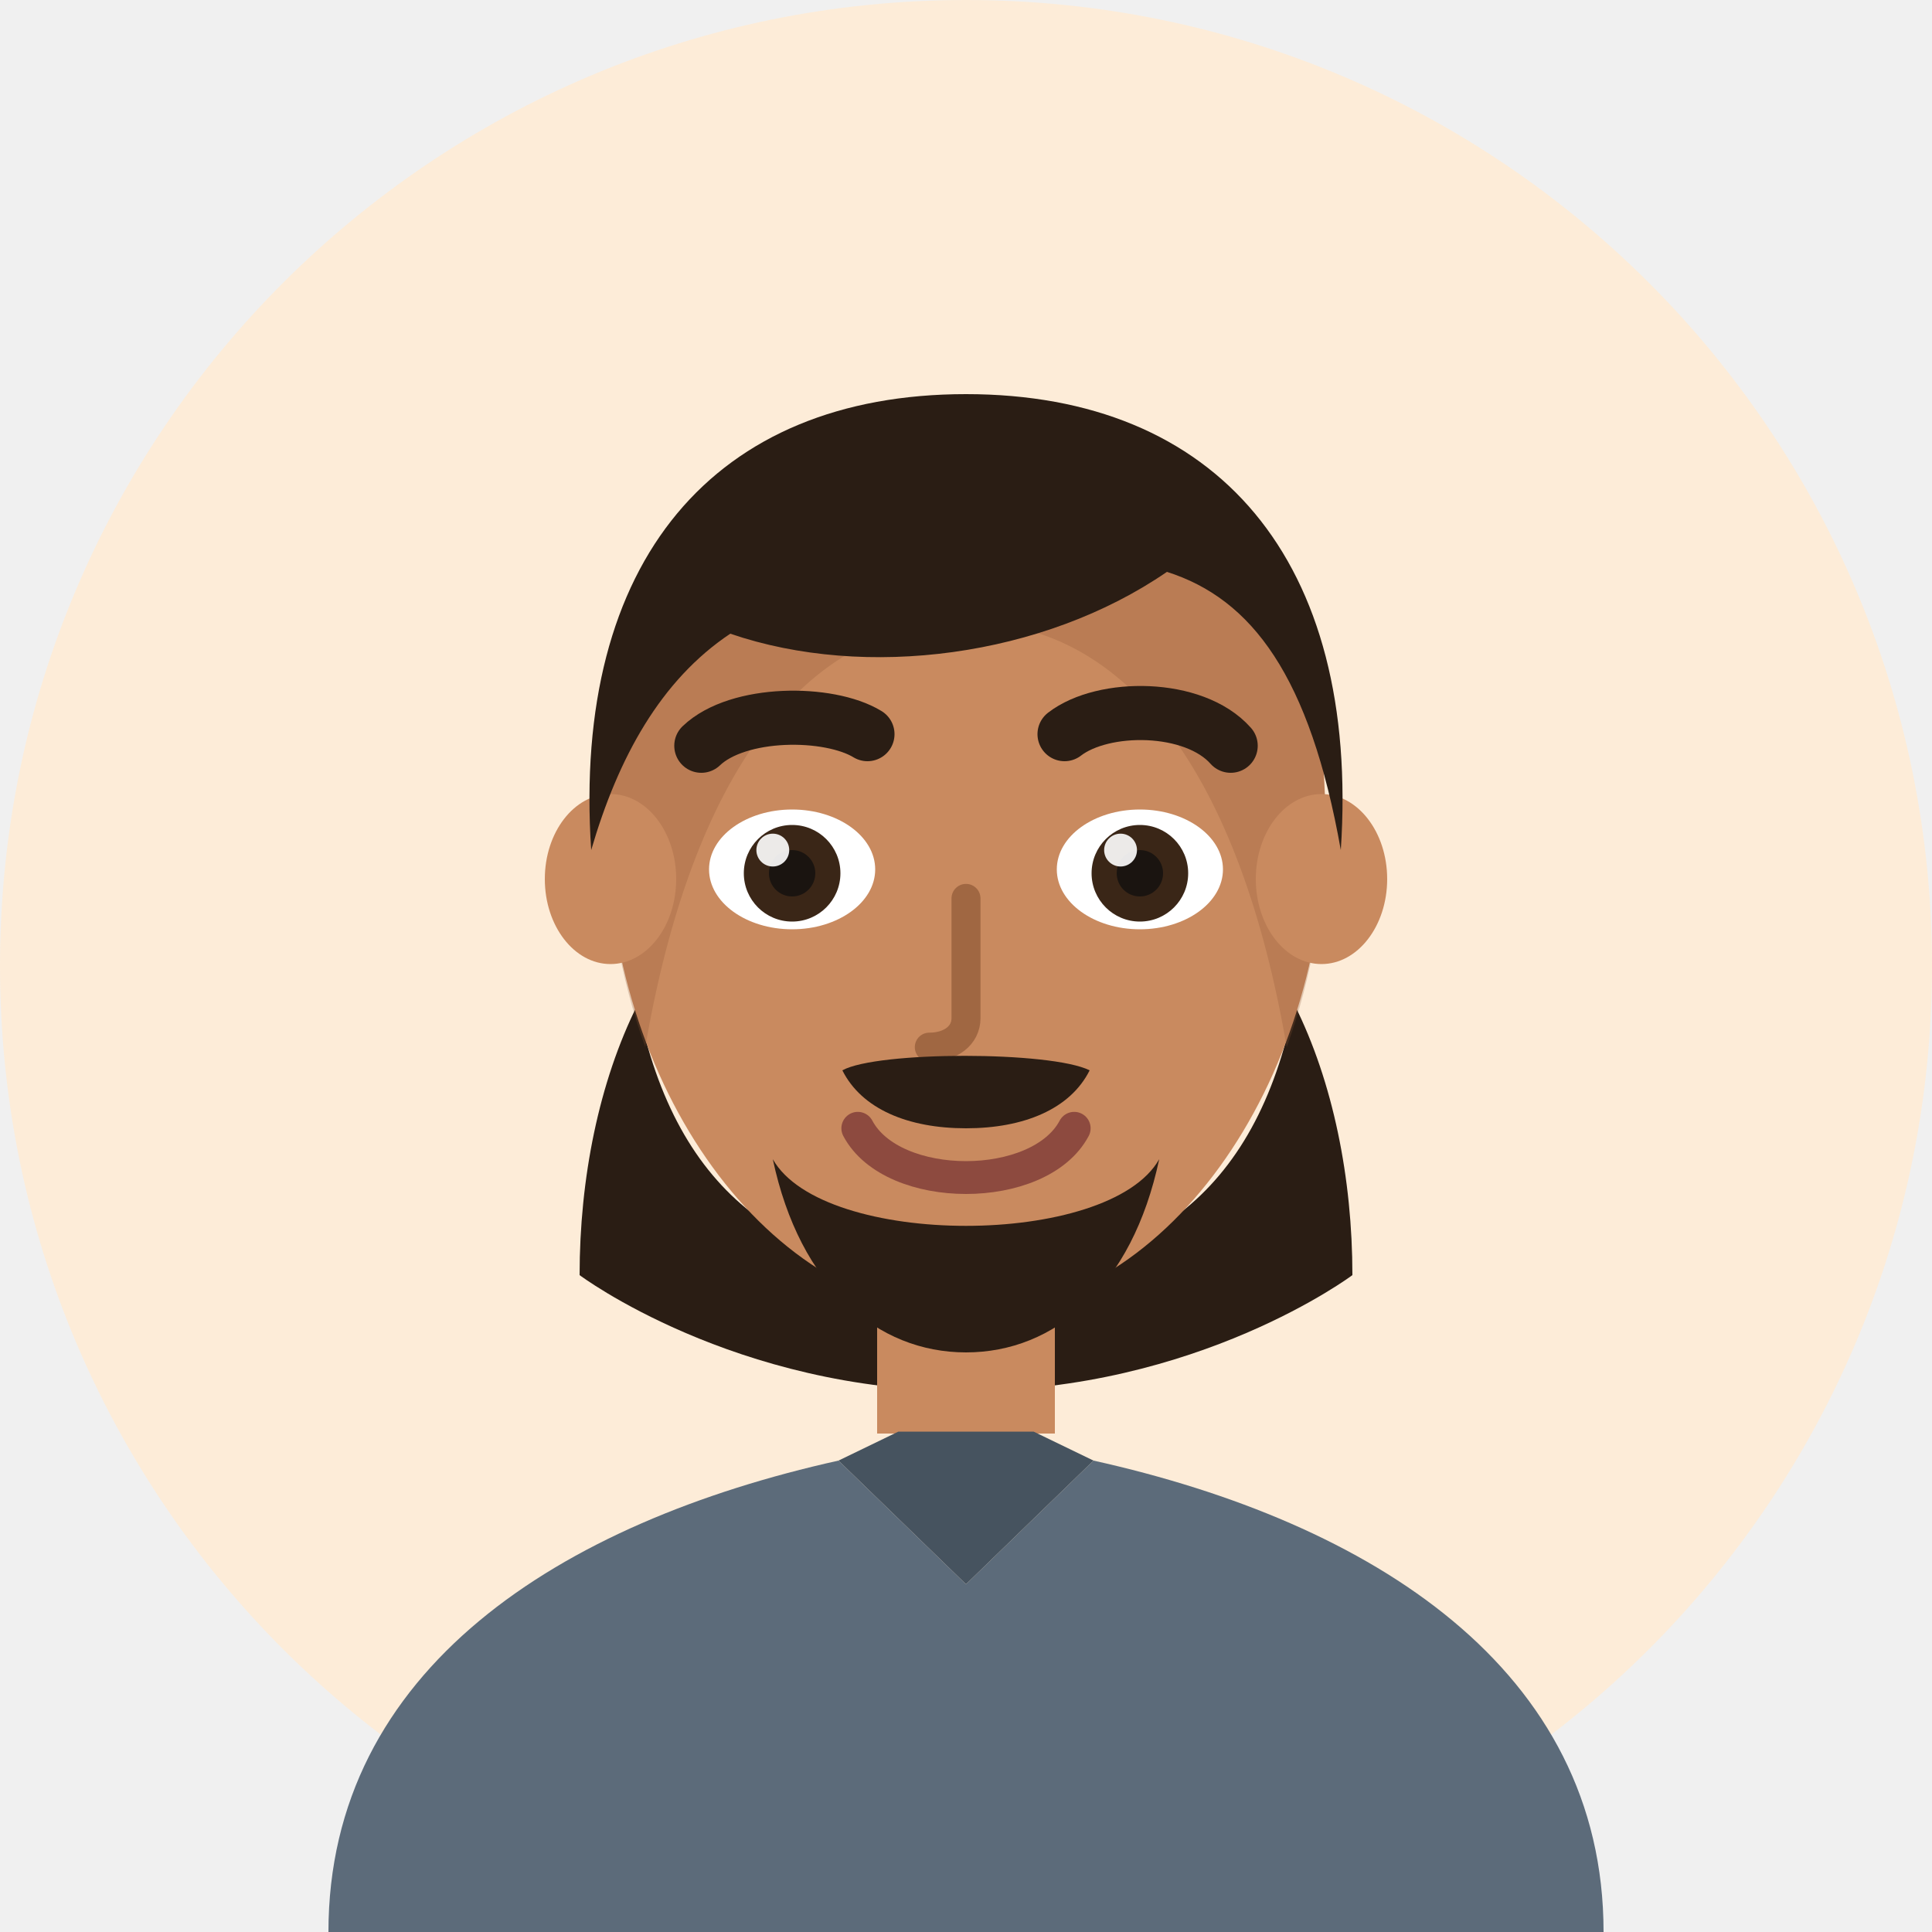
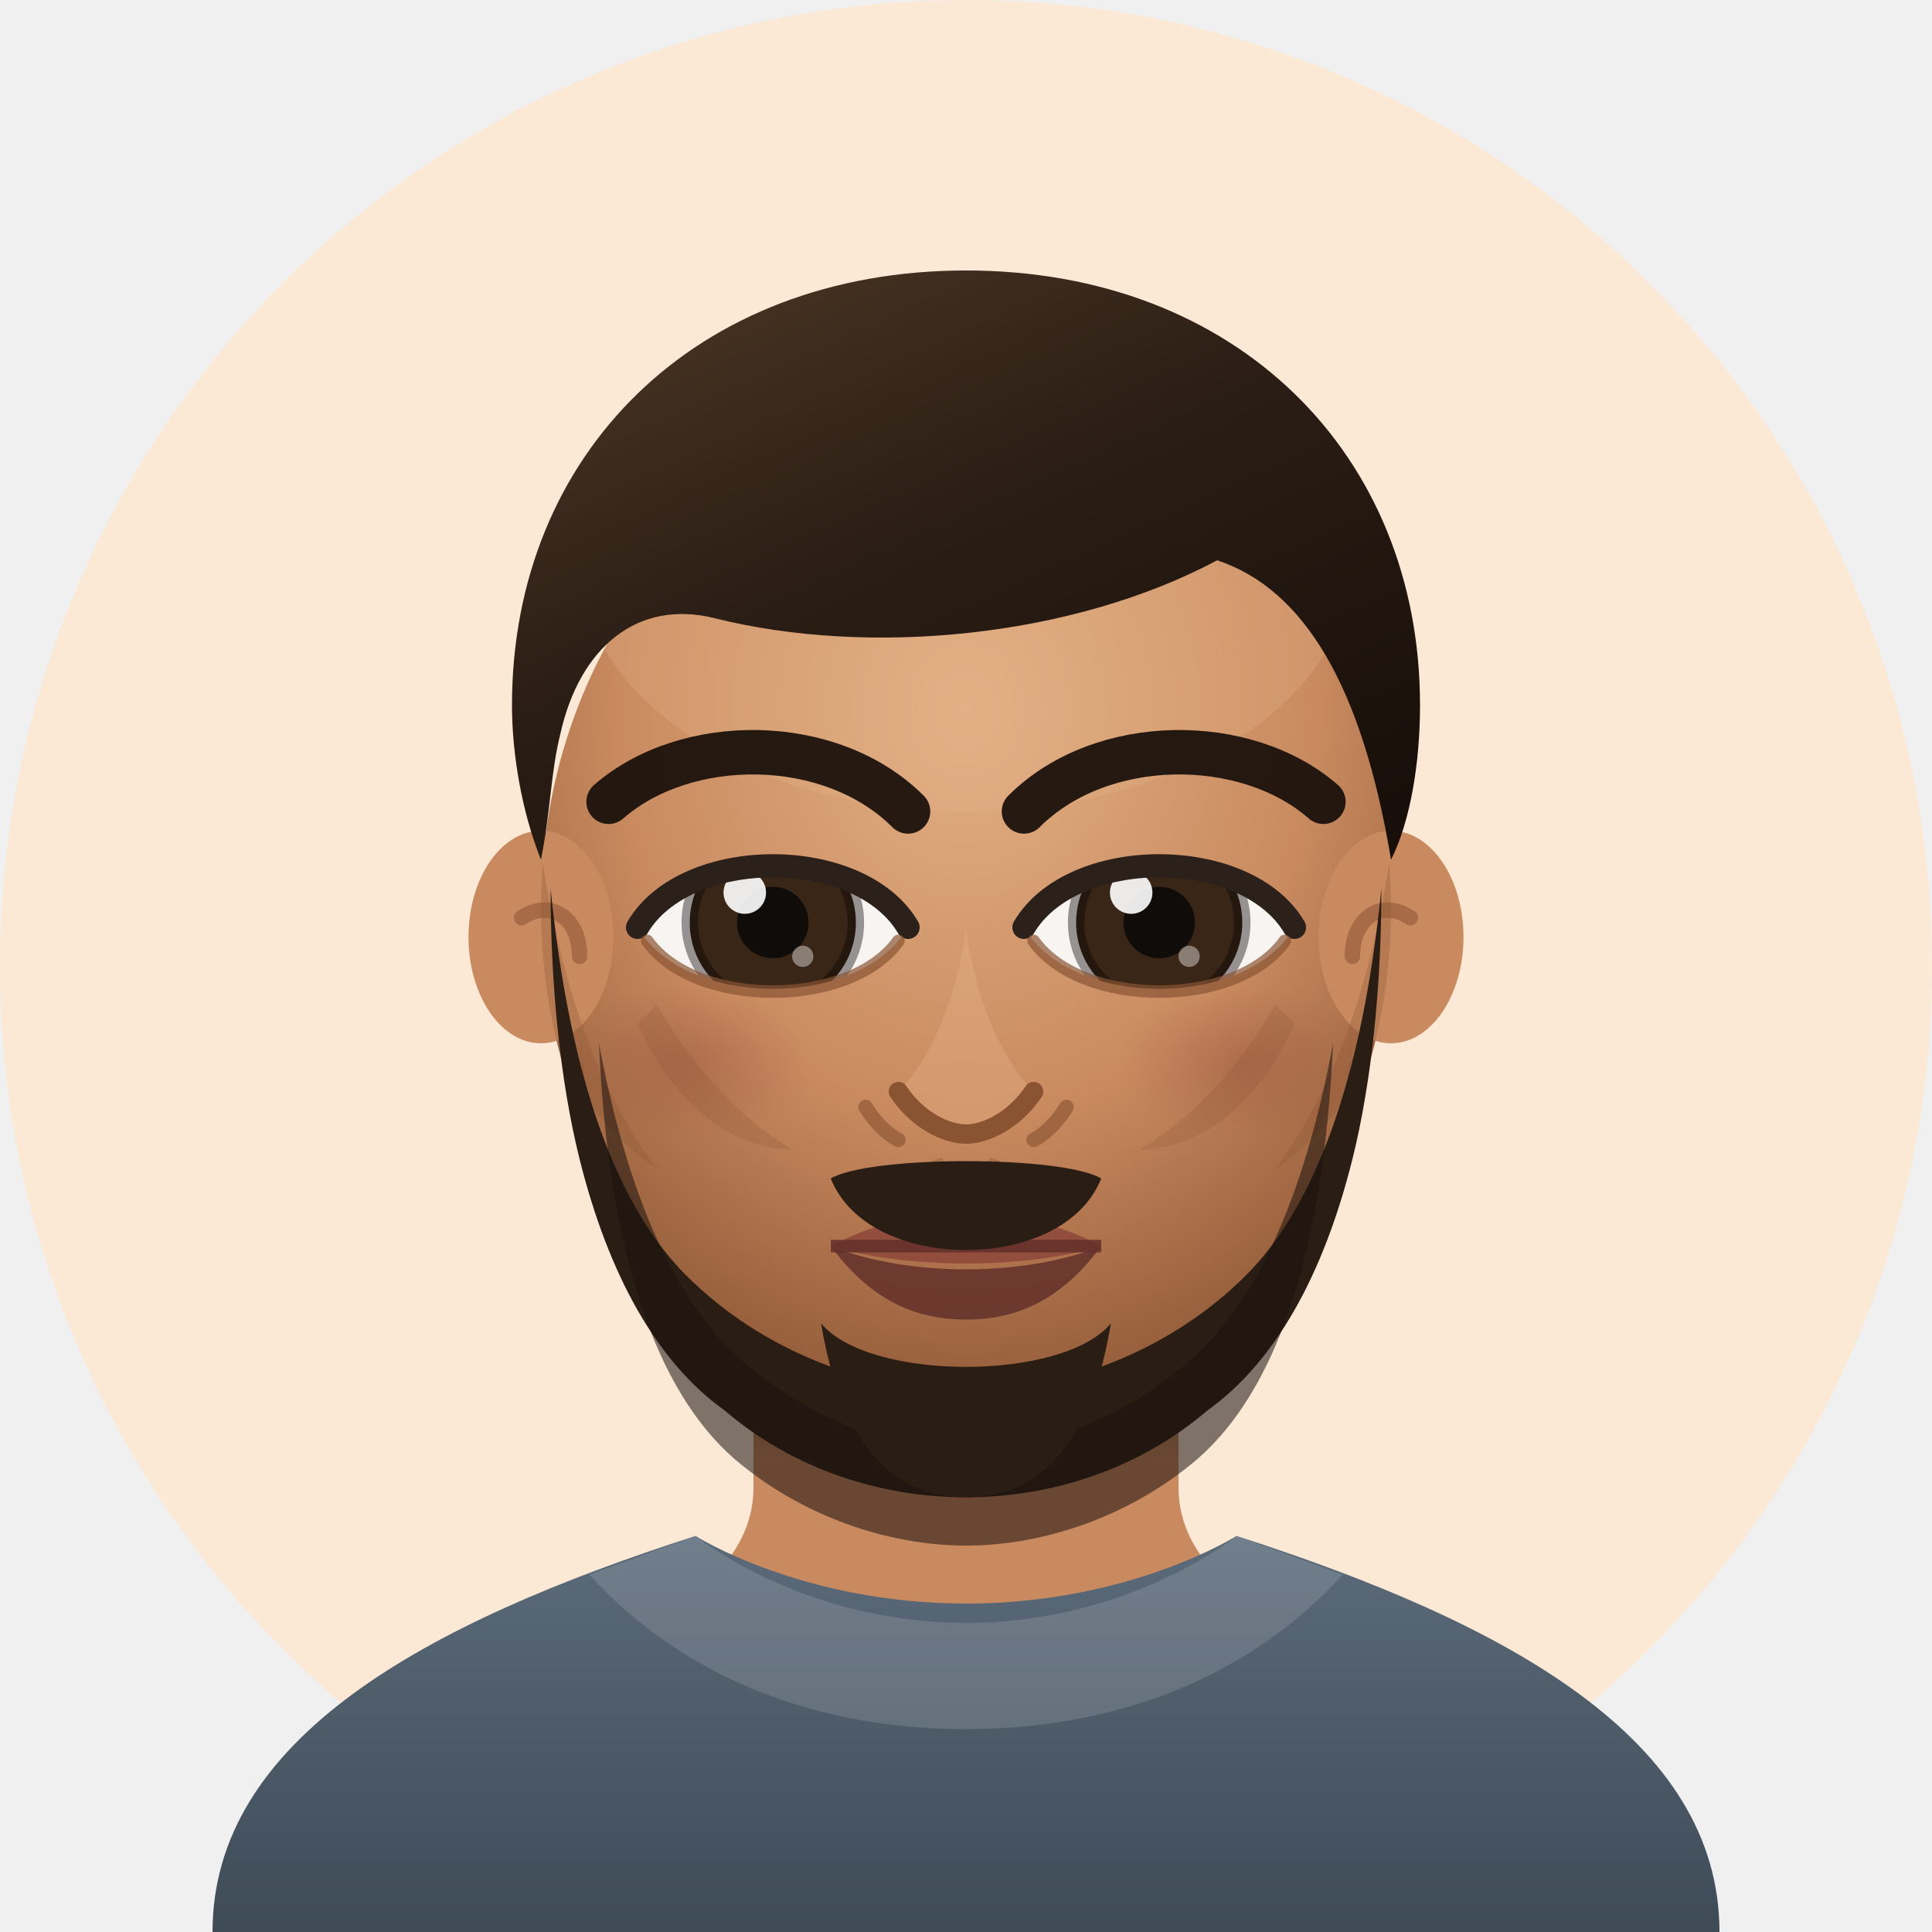
- <svg xmlns="http://www.w3.org/2000/svg" viewBox="0 0 100 100">
-   <circle cx="50" cy="50" r="50" fill="#FDECD8" />
-   <path d="M33 52c-2 4-3 9-3 14 0 0 8 6 20 6s20-6 20-6c0-5-1-10-3-14-2 10-8 14-17 14s-15-4-17-14z" fill="#2A1D14" />
-   <path d="M50 70c-1.9 0-3.4-.5-3.4-.5l-.1 5.2h7l-.1-5.2s-1.5.5-3.4.5z" fill="#00000018" />
-   <path d="M50 68.5c2.6 0 4.6-.7 4.6-.7v6.4h-9.2v-6.4s2 .7 4.6.7z" fill="#C98A5F" />
-   <path d="M17 100c0-13.6 12-21.2 26.4-24.4L50 82l6.6-6.4C71 78.8 83 86.4 83 100z" fill="#5C6B7A" />
-   <path d="M43.4 75.6 50 82l6.6-6.4-3.1-1.5H46.5z" fill="#46535F" />
-   <path d="M50 21c12.4 0 18.6 8.4 18.6 21.6 0 13.6-8.4 25.4-18.6 25.4S31.4 56.2 31.4 42.6C31.4 29.4 37.6 21 50 21z" fill="#C98A5F" />
-   <path d="M50 21c12.4 0 18.6 8.4 18.6 21.6 0 4-.7 8-2 11.6-2.4-14-8.2-22-16.6-22s-14.2 8-16.6 22c-1.3-3.6-2-7.6-2-11.6C31.4 29.4 37.6 21 50 21z" fill="#8A5433" opacity=".25" />
-   <ellipse cx="31.6" cy="45.5" rx="3.4" ry="4.4" fill="#C98A5F" />
-   <ellipse cx="68.4" cy="45.5" rx="3.4" ry="4.4" fill="#C98A5F" />
-   <path d="M30.6 44c-1-15 6.4-23.6 19.4-23.6S70.4 29 69.4 44c-1.6-9-4.6-13-9-14.4-6.4 4.4-15.6 5.6-22.6 3.2-3.6 2.4-5.8 6.4-7.2 11.2z" fill="#2A1D14" />
-   <path d="M36.3 38.6c1.9-1.82 6.6-1.82 8.6-.6" stroke="#2A1D14" stroke-width="2.8" fill="none" stroke-linecap="round" />
-   <path d="M55.1 38c2-1.547 6.7-1.547 8.6.6" stroke="#2A1D14" stroke-width="2.8" fill="none" stroke-linecap="round" />
-   <ellipse cx="41" cy="45" rx="4.3" ry="3.1" fill="#fff" />
-   <circle cx="41" cy="45.2" r="2.5" fill="#3A2617" />
-   <circle cx="41" cy="45.2" r="1.2" fill="#1a1410" />
-   <circle cx="40" cy="44" r=".85" fill="#fff" opacity=".9" />
-   <ellipse cx="59" cy="45" rx="4.3" ry="3.1" fill="#fff" />
-   <circle cx="59" cy="45.2" r="2.5" fill="#3A2617" />
-   <circle cx="59" cy="45.2" r="1.2" fill="#1a1410" />
-   <circle cx="58" cy="44" r=".85" fill="#fff" opacity=".9" />
-   <path d="M50 46.5v6.2c0 .9-.8 1.5-1.9 1.5" stroke="#8A5433" stroke-width="1.5" fill="none" stroke-linecap="round" stroke-linejoin="round" opacity=".65" />
-   <path d="M44.4 58.4c1.8 3.4 9.4 3.4 11.2 0" stroke="#8d4a3f" stroke-width="1.7" fill="none" stroke-linecap="round" />
-   <path d="M43.6 55.4c1.8-1 10.8-1 12.8 0-1 2-3.4 3-6.4 3s-5.4-1-6.4-3z" fill="#2A1D14" />
-   <path d="M40 60c2.6 4.6 17.4 4.6 20 0-1.4 6.6-5.4 10-10 10s-8.6-3.4-10-10z" fill="#2A1D14" />
+ <svg xmlns="http://www.w3.org/2000/svg" viewBox="0 0 200 200">
+   <defs>
+     <radialGradient id="s6" cx="50%" cy="30%" r="75%">
+       <stop offset="0" stop-color="#E3B085" />
+       <stop offset=".55" stop-color="#C98A5F" />
+       <stop offset="1" stop-color="#8A5433" />
+     </radialGradient>
+     <linearGradient id="n6" x1="0" y1="0" x2="0" y2="1">
+       <stop offset="0" stop-color="#8A5433" />
+       <stop offset=".6" stop-color="#C98A5F" />
+     </linearGradient>
+     <linearGradient id="h6" x1=".15" y1="0" x2=".85" y2="1">
+       <stop offset="0" stop-color="#4A3524" />
+       <stop offset=".45" stop-color="#2A1D14" />
+       <stop offset="1" stop-color="#180F0A" />
+     </linearGradient>
+     <linearGradient id="c6" x1="0" y1="0" x2="0" y2="1">
+       <stop offset="0" stop-color="#5C6B7A" />
+       <stop offset="1" stop-color="#3E4B57" />
+     </linearGradient>
+     <radialGradient id="r6" cx="50%" cy="50%" r="50%">
+       <stop offset="0" stop-color="#8B4438" stop-opacity=".3" />
+       <stop offset="1" stop-color="#8B4438" stop-opacity="0" />
+     </radialGradient>
+     <clipPath id="H6">
+       <ellipse cx="100" cy="94" rx="44" ry="51" />
+     </clipPath>
+     <clipPath id="L6">
+       <path d="M66 96c5-8.5 23-8.5 28 0-5 8.5-23 8.5-28 0z" />
+     </clipPath>
+     <clipPath id="R6">
+       <path d="M106 96c5-8.5 23-8.5 28 0-5 8.5-23 8.5-28 0z" />
+     </clipPath>
+   </defs>
+   <circle cx="100" cy="100" r="100" fill="#FBE9D6" />
+   <path d="M78 128h44v26c0 8 8 12 8 12H70s8-4 8-12z" fill="url(#n6)" />
+   <path d="M78 128h44v10c-7 8-37 8-44 0z" fill="#8A5433" opacity=".5" />
+   <path d="M100 166c-17 0-28-7-28-7C44 168 22 180 22 200h156c0-20-22-32-50-41 0 0-11 7-28 7z" fill="url(#c6)" />
+   <path d="M72 159s11 9 28 9 28-9 28-9l11 4c-10 11-24 16-39 16s-29-5-39-16z" fill="#fff" opacity=".13" />
+   <ellipse cx="100" cy="94" rx="44" ry="51" fill="url(#s6)" />
+   <g clip-path="url(#H6)">
+     <ellipse cx="100" cy="58" rx="40" ry="26" fill="#E3B085" opacity=".32" />
+     <path d="M60 104c0 16 4 28 11 35 8 8 19 12 29 12s21-4 29-12c7-7 11-19 11-35 c0 26-18 43-40 43s-40-17-40-43z" fill="#8A5433" opacity=".28" />
+   </g>
+   <ellipse cx="56" cy="97" rx="7.5" ry="11" fill="#C98A5F" />
+   <ellipse cx="144" cy="97" rx="7.5" ry="11" fill="#C98A5F" />
+   <path d="M54 95c3-2 6 0 6 4M146 95c-3-2-6 0-6 4" stroke="#8A5433" stroke-width="1.6" fill="none" opacity=".55" stroke-linecap="round" />
+   <g clip-path="url(#H6)">
+     <path d="M56 88c2 14 6 25 12 33-9-6-14-18-15-33z" fill="#8A5433" opacity=".3" />
+     <path d="M144 88c-2 14-6 25-12 33 9-6 14-18 15-33z" fill="#8A5433" opacity=".3" />
+     <path d="M68 104c4 7 9 12 14 15-7 0-13-6-16-13z" fill="#8A5433" opacity=".22" />
+     <path d="M132 104c-4 7-9 12-14 15 7 0 13-6 16-13z" fill="#8A5433" opacity=".22" />
+   </g>
+   <ellipse cx="71" cy="110" rx="13" ry="8" fill="url(#r6)" />
+   <ellipse cx="129" cy="110" rx="13" ry="8" fill="url(#r6)" />
+   <path d="M57 92c0 10 1 20 3 28 3 12 8 21 15 26 7 6 16 9 25 9s18-3 25-9c7-5 12-14 15-26 2-8 3-18 3-28-2 20-7 33-14 40-8 8-19 12-29 12s-21-4-29-12c-7-7-12-20-14-40z" fill="#2A1D14" />
+   <path d="M62 108c3 16 8 27 15 33 7 6 15 9 23 9s16-3 23-9c7-6 12-17 15-33-1 22-6 36-14 43-7 6-16 9-24 9s-17-3-24-9c-8-7-13-21-14-43z" fill="#1A110C" opacity=".55" />
+   <path d="M100 28c28 0 47 19 47 45 0 6-1 12-3 16-3-18-9-28-18-31-15 8-36 10-52 6-8-2-14 3-16 12-1 4-1 8-2 13-2-5-3-11-3-16 0-26 19-45 47-45z" fill="url(#h6)" />
+   <path d="M63 83c8-7 23-7 31 1" stroke="#180F0A" stroke-width="4.6" fill="none" stroke-linecap="round" opacity=".93" />
+   <path d="M137 83c-8-7-23-7-31 1" stroke="#180F0A" stroke-width="4.6" fill="none" stroke-linecap="round" opacity=".93" />
+   <path d="M66 96c5-8.5 23-8.5 28 0-5 8.5-23 8.5-28 0z" fill="#F8F4F1" />
+   <g clip-path="url(#L6)">
+     <circle cx="80" cy="95.5" r="8.6" fill="#3A2617" />
+     <circle cx="80" cy="95.5" r="8.6" fill="none" stroke="#0006" stroke-width="1.7" />
+     <circle cx="80" cy="95.5" r="3.7" fill="#100C09" />
+     <circle cx="77.1" cy="92.4" r="2.2" fill="#fff" opacity=".9" />
+     <circle cx="83.1" cy="99" r="1.1" fill="#fff" opacity=".4" />
+     <path d="M65 96c5-9 24-9 29-1v-5c-6-6-23-6-29 0z" fill="#000" opacity=".2" />
+   </g>
+   <path d="M66 96c5-8.5 23-8.5 28 0" stroke="#2B201A" stroke-width="2.4" fill="none" stroke-linecap="round" />
+   <path d="M67 97.4c5 7 21 7 26 0" stroke="#8A5433" stroke-width="1.3" fill="none" opacity=".7" stroke-linecap="round" />
+   <path d="M106 96c5-8.5 23-8.5 28 0-5 8.5-23 8.5-28 0z" fill="#F8F4F1" />
+   <g clip-path="url(#R6)">
+     <circle cx="120" cy="95.5" r="8.6" fill="#3A2617" />
+     <circle cx="120" cy="95.5" r="8.6" fill="none" stroke="#0006" stroke-width="1.7" />
+     <circle cx="120" cy="95.5" r="3.7" fill="#100C09" />
+     <circle cx="117.1" cy="92.4" r="2.2" fill="#fff" opacity=".9" />
+     <circle cx="123.1" cy="99" r="1.1" fill="#fff" opacity=".4" />
+     <path d="M105 96c5-9 24-9 29-1v-5c-6-6-23-6-29 0z" fill="#000" opacity=".2" />
+   </g>
+   <path d="M106 96c5-8.5 23-8.5 28 0" stroke="#2B201A" stroke-width="2.4" fill="none" stroke-linecap="round" />
+   <path d="M107 97.4c5 7 21 7 26 0" stroke="#8A5433" stroke-width="1.3" fill="none" opacity=".7" stroke-linecap="round" />
+   <path d="M100 96c-1 8-4 14-7 17 2 3 5 4.4 7 4.4s5-1.4 7-4.4c-3-3-6-9-7-17z" fill="#E3B085" opacity=".4" />
+   <path d="M93 113c2 3 5 4.4 7 4.4s5-1.4 7-4.4" stroke="#8A5433" stroke-width="2" fill="none" stroke-linecap="round" />
+   <path d="M89.6 114.6c1.6 2.6 3.4 3.4 3.4 3.4M110.4 114.6c-1.6 2.6-3.4 3.4-3.4 3.4" stroke="#8A5433" stroke-width="1.5" fill="none" opacity=".65" stroke-linecap="round" />
+   <path d="M97 120c1 3 5 3 6 0" stroke="#8A5433" stroke-width="1.1" fill="none" opacity=".4" />
+   <path d="M86 129c4.5-2.4 8.5-3.2 14-3.2s9.5.8 14 3.2c-4 1.2-9 1.8-14 1.8s-10-.6-14-1.8z" fill="#8B4438" opacity=".8" />
+   <path d="M86 129c4 5.4 8.5 7.6 14 7.6s10-2.2 14-7.6c-4 1.6-9 2.4-14 2.4s-10-.8-14-2.4z" fill="#63302A" opacity=".85" />
+   <path d="M86 129h28" stroke="#63302A" stroke-width="1.3" opacity=".85" />
+   <path d="M86 122c4-2.4 24-2.4 28 0-2 5-8 7.4-14 7.4s-12-2.4-14-7.4z" fill="#2A1D14" />
+   <path d="M85 137c5 6 25 6 30 0-2 12-7 18-15 18s-13-6-15-18z" fill="#2A1D14" />
</svg>
